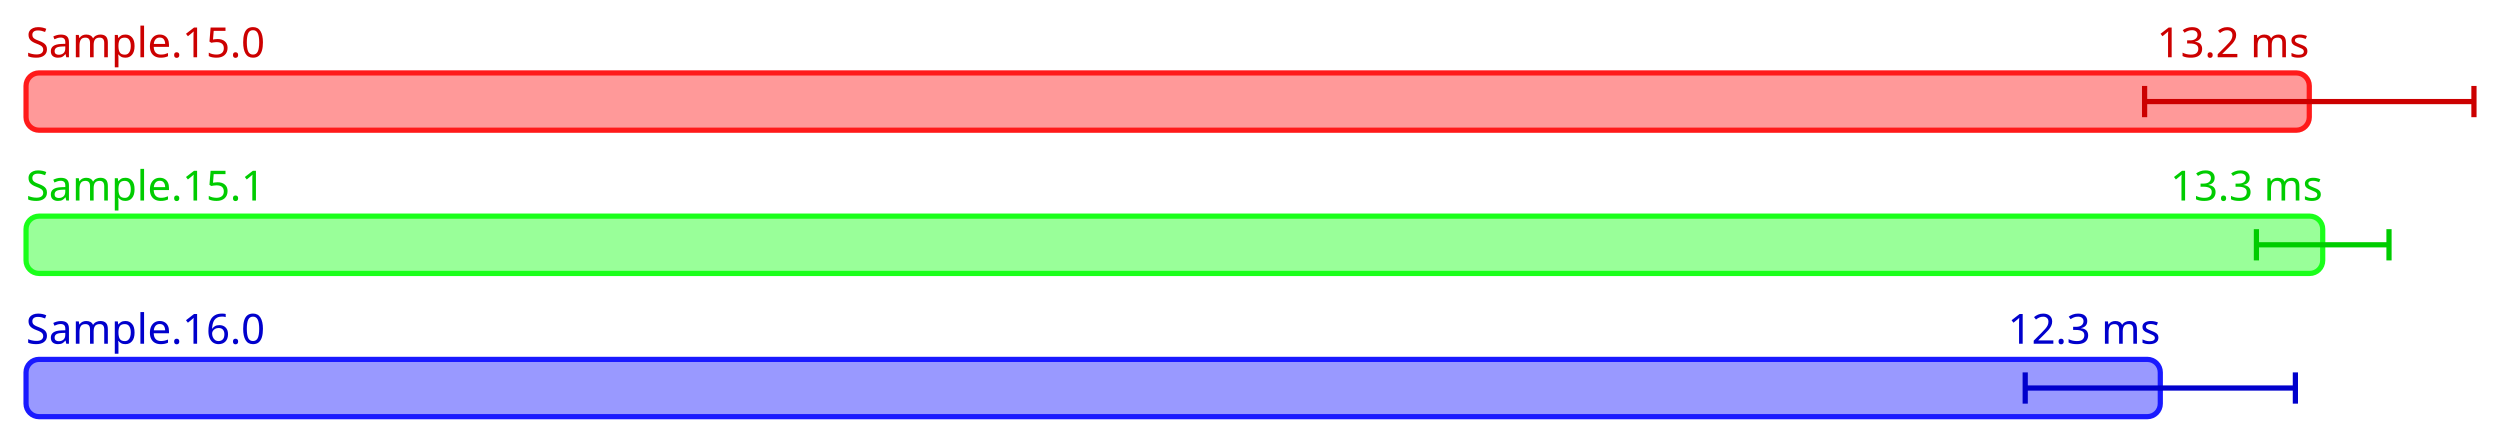
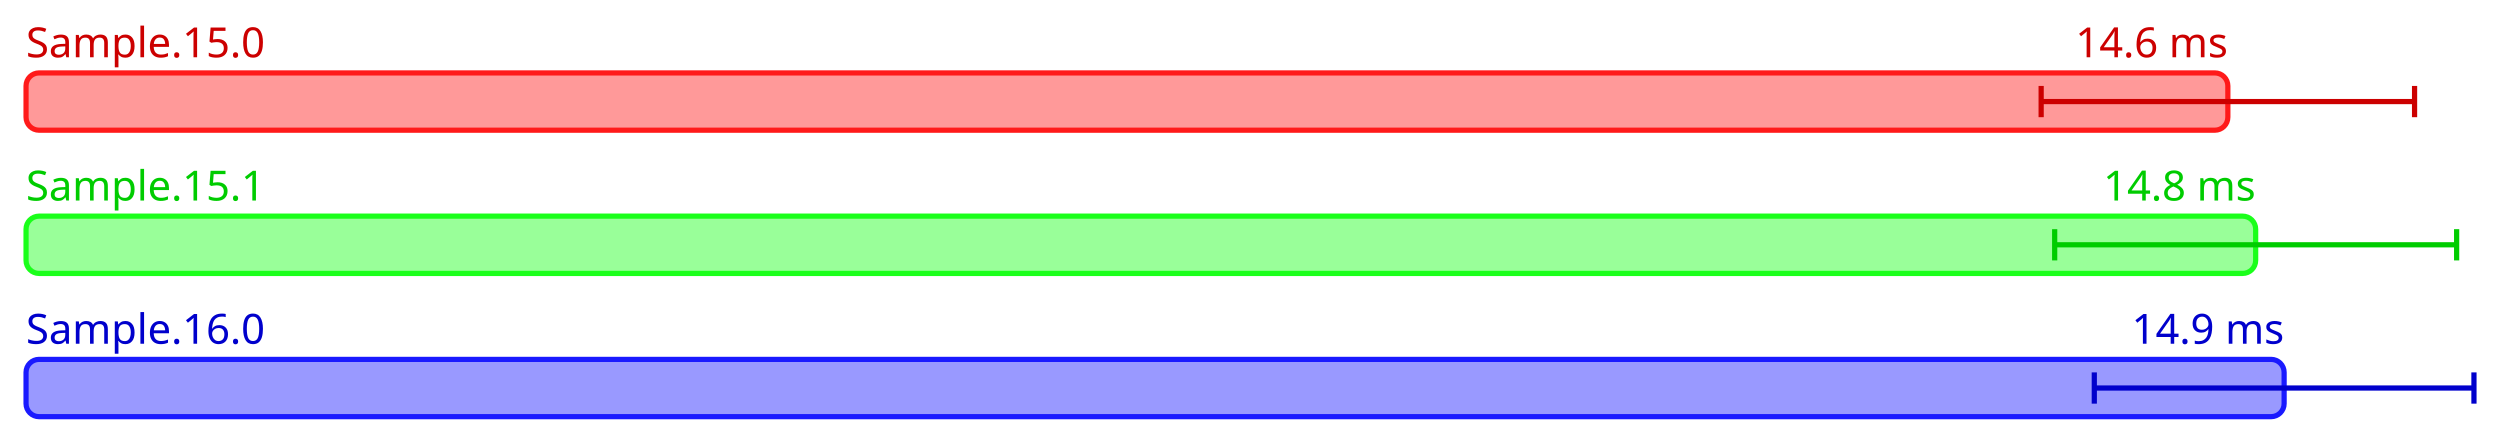
<svg xmlns="http://www.w3.org/2000/svg" height="172" width="960.0" font-size="16" font-family="sans-serif" stroke-width="2">
  <g transform="translate(10.0 0)">
    <g fill="hsl(0, 100%, 40%)">
      <text y="22">Sample.15.0</text>
-       <text y="22" x="876.764" text-anchor="end">13.2 ms</text>
+       <text y="22" x="845.496" text-anchor="end">14.6 ms</text>
    </g>
    <g>
-       <rect y="28" rx="5" height="22" width="876.764" fill="hsl(0, 100%, 80%)" stroke="hsl(0, 100%, 55%)" />
+       <rect y="28" rx="5" height="22" width="845.496" fill="hsl(0, 100%, 80%)" stroke="hsl(0, 100%, 55%)" />
      <g stroke="hsl(0, 100%, 40%)">
-         <line x1="813.527" x2="940.0" y1="39" y2="39" />
-         <line x1="813.527" x2="813.527" y1="33" y2="45" />
-         <line x1="940.0" x2="940.0" y1="33" y2="45" />
+         <line x1="773.801" x2="917.192" y1="39" y2="39" />
+         <line x1="773.801" x2="773.801" y1="33" y2="45" />
+         <line x1="917.192" x2="917.192" y1="33" y2="45" />
      </g>
    </g>
    <g fill="hsl(120, 100%, 40%)">
      <text y="77">Sample.15.1</text>
-       <text y="77" x="881.92" text-anchor="end">13.3 ms</text>
+       <text y="77" x="856.173" text-anchor="end">14.8 ms</text>
    </g>
    <g>
-       <rect y="83" rx="5" height="22" width="881.92" fill="hsl(120, 100%, 80%)" stroke="hsl(120, 100%, 55%)" />
+       <rect y="83" rx="5" height="22" width="856.173" fill="hsl(120, 100%, 80%)" stroke="hsl(120, 100%, 55%)" />
      <g stroke="hsl(120, 100%, 40%)">
-         <line x1="856.462" x2="907.378" y1="94" y2="94" />
-         <line x1="856.462" x2="856.462" y1="88" y2="100" />
-         <line x1="907.378" x2="907.378" y1="88" y2="100" />
+         <line x1="778.998" x2="933.349" y1="94" y2="94" />
+         <line x1="778.998" x2="778.998" y1="88" y2="100" />
+         <line x1="933.349" x2="933.349" y1="88" y2="100" />
      </g>
    </g>
    <g fill="hsl(240, 100%, 40%)">
      <text y="132">Sample.16.0</text>
-       <text y="132" x="819.554" text-anchor="end">12.3 ms</text>
+       <text y="132" x="867.104" text-anchor="end">14.9 ms</text>
    </g>
    <g>
-       <rect y="138" rx="5" height="22" width="819.554" fill="hsl(240, 100%, 80%)" stroke="hsl(240, 100%, 55%)" />
+       <rect y="138" rx="5" height="22" width="867.104" fill="hsl(240, 100%, 80%)" stroke="hsl(240, 100%, 55%)" />
      <g stroke="hsl(240, 100%, 40%)">
-         <line x1="767.681" x2="871.427" y1="149" y2="149" />
-         <line x1="767.681" x2="767.681" y1="143" y2="155" />
-         <line x1="871.427" x2="871.427" y1="143" y2="155" />
+         <line x1="794.208" x2="940.0" y1="149" y2="149" />
+         <line x1="794.208" x2="794.208" y1="143" y2="155" />
+         <line x1="940.0" x2="940.0" y1="143" y2="155" />
      </g>
    </g>
  </g>
</svg>
